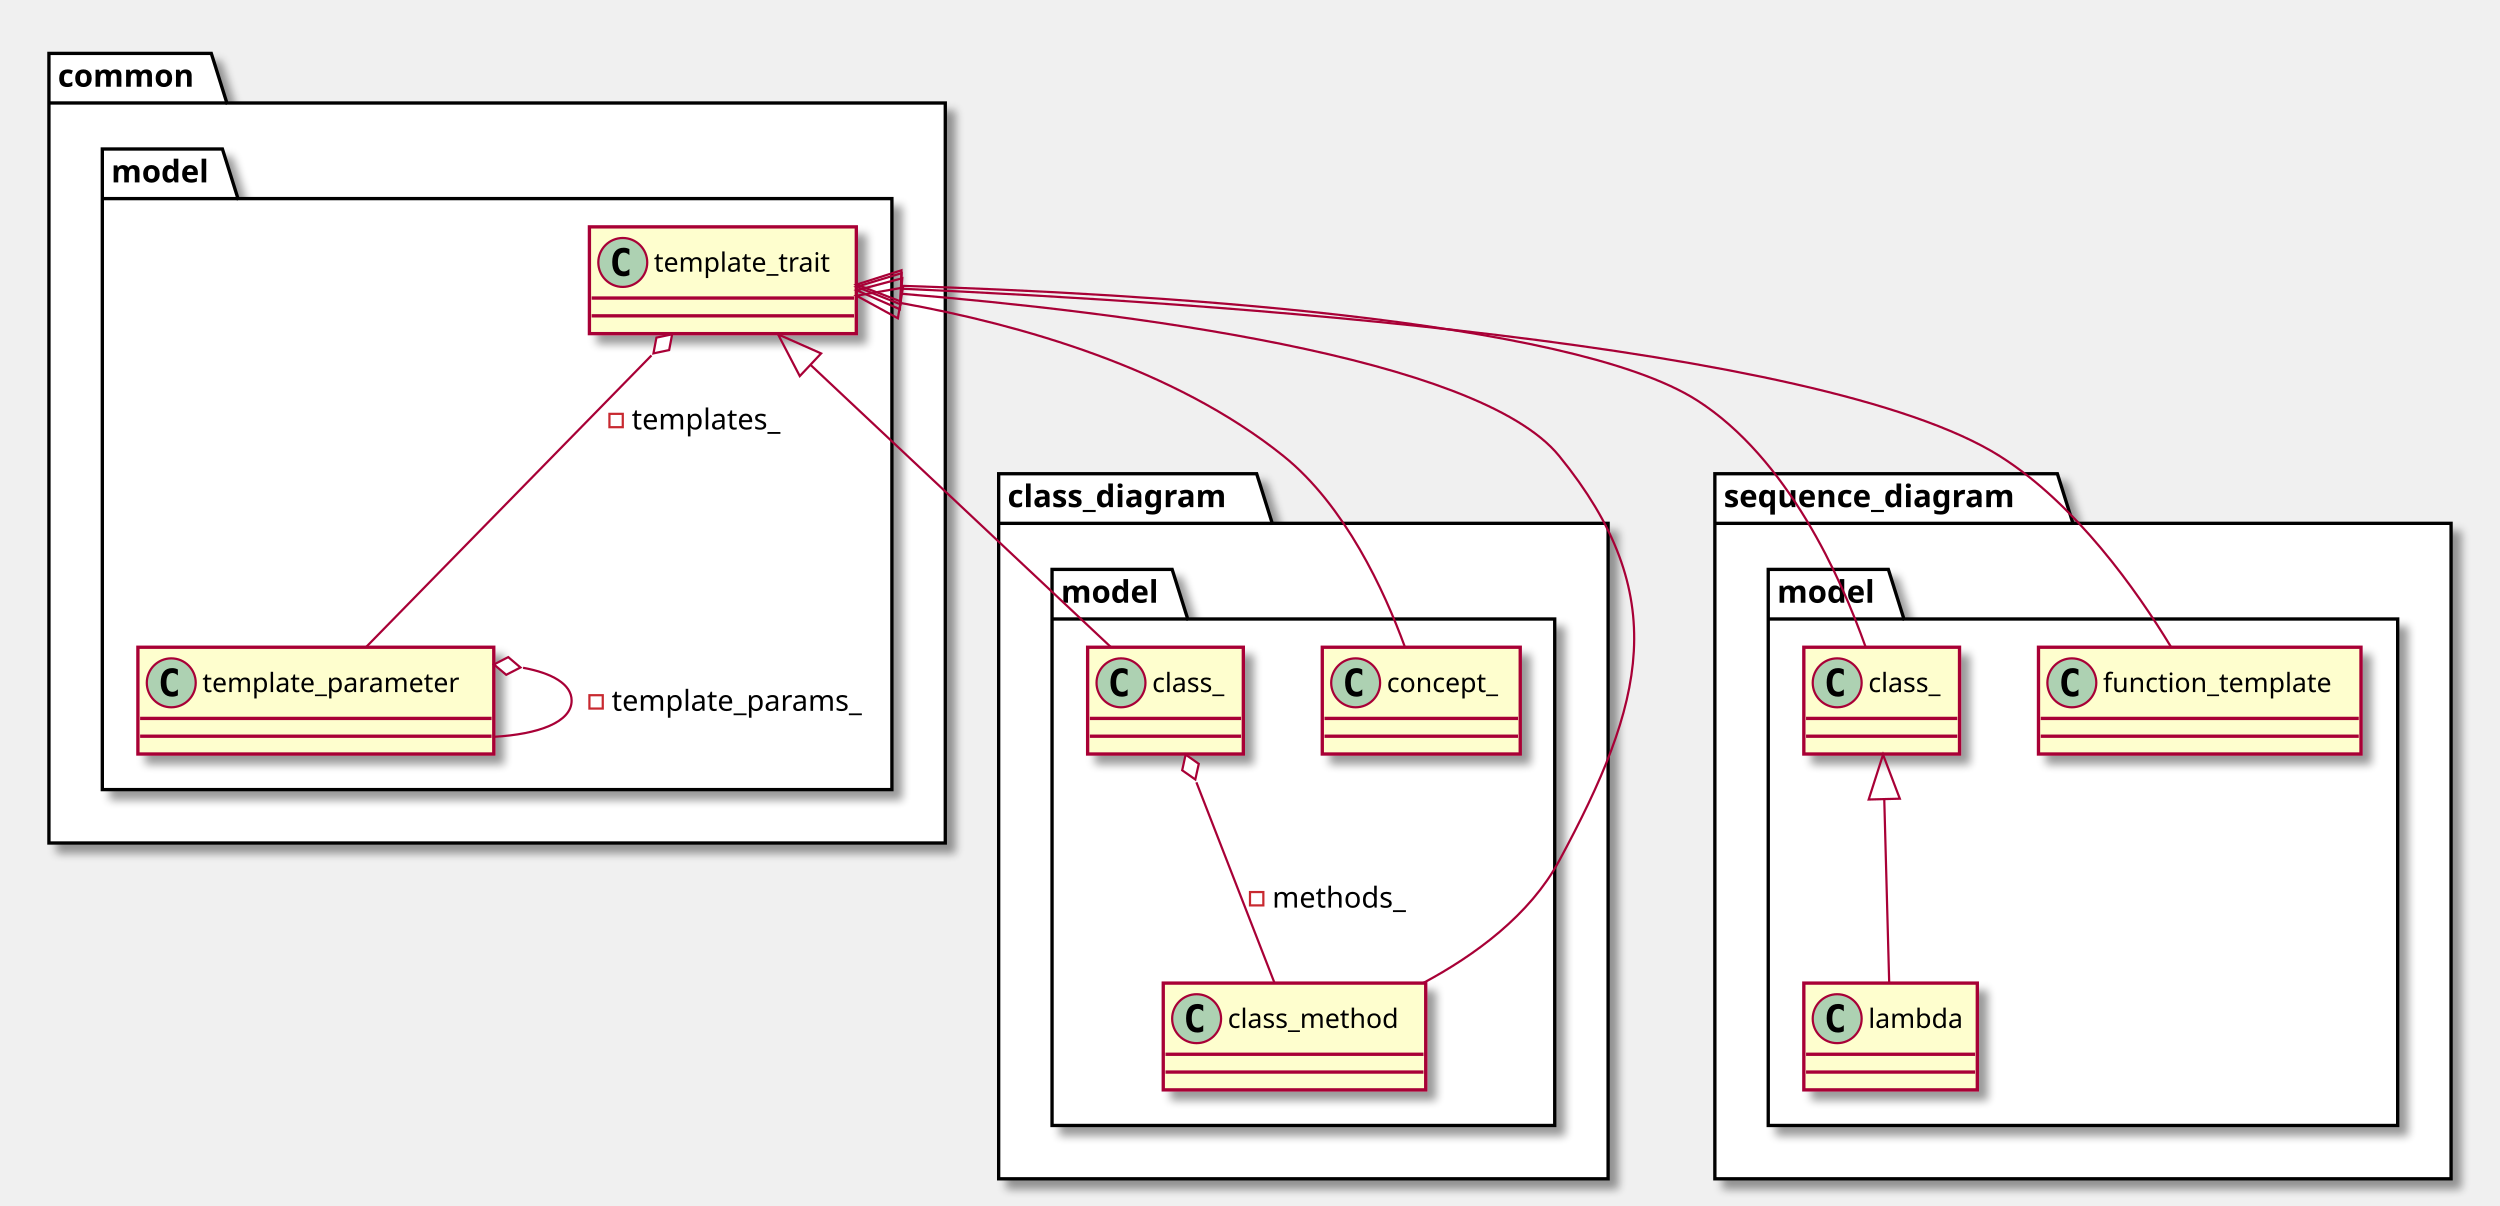
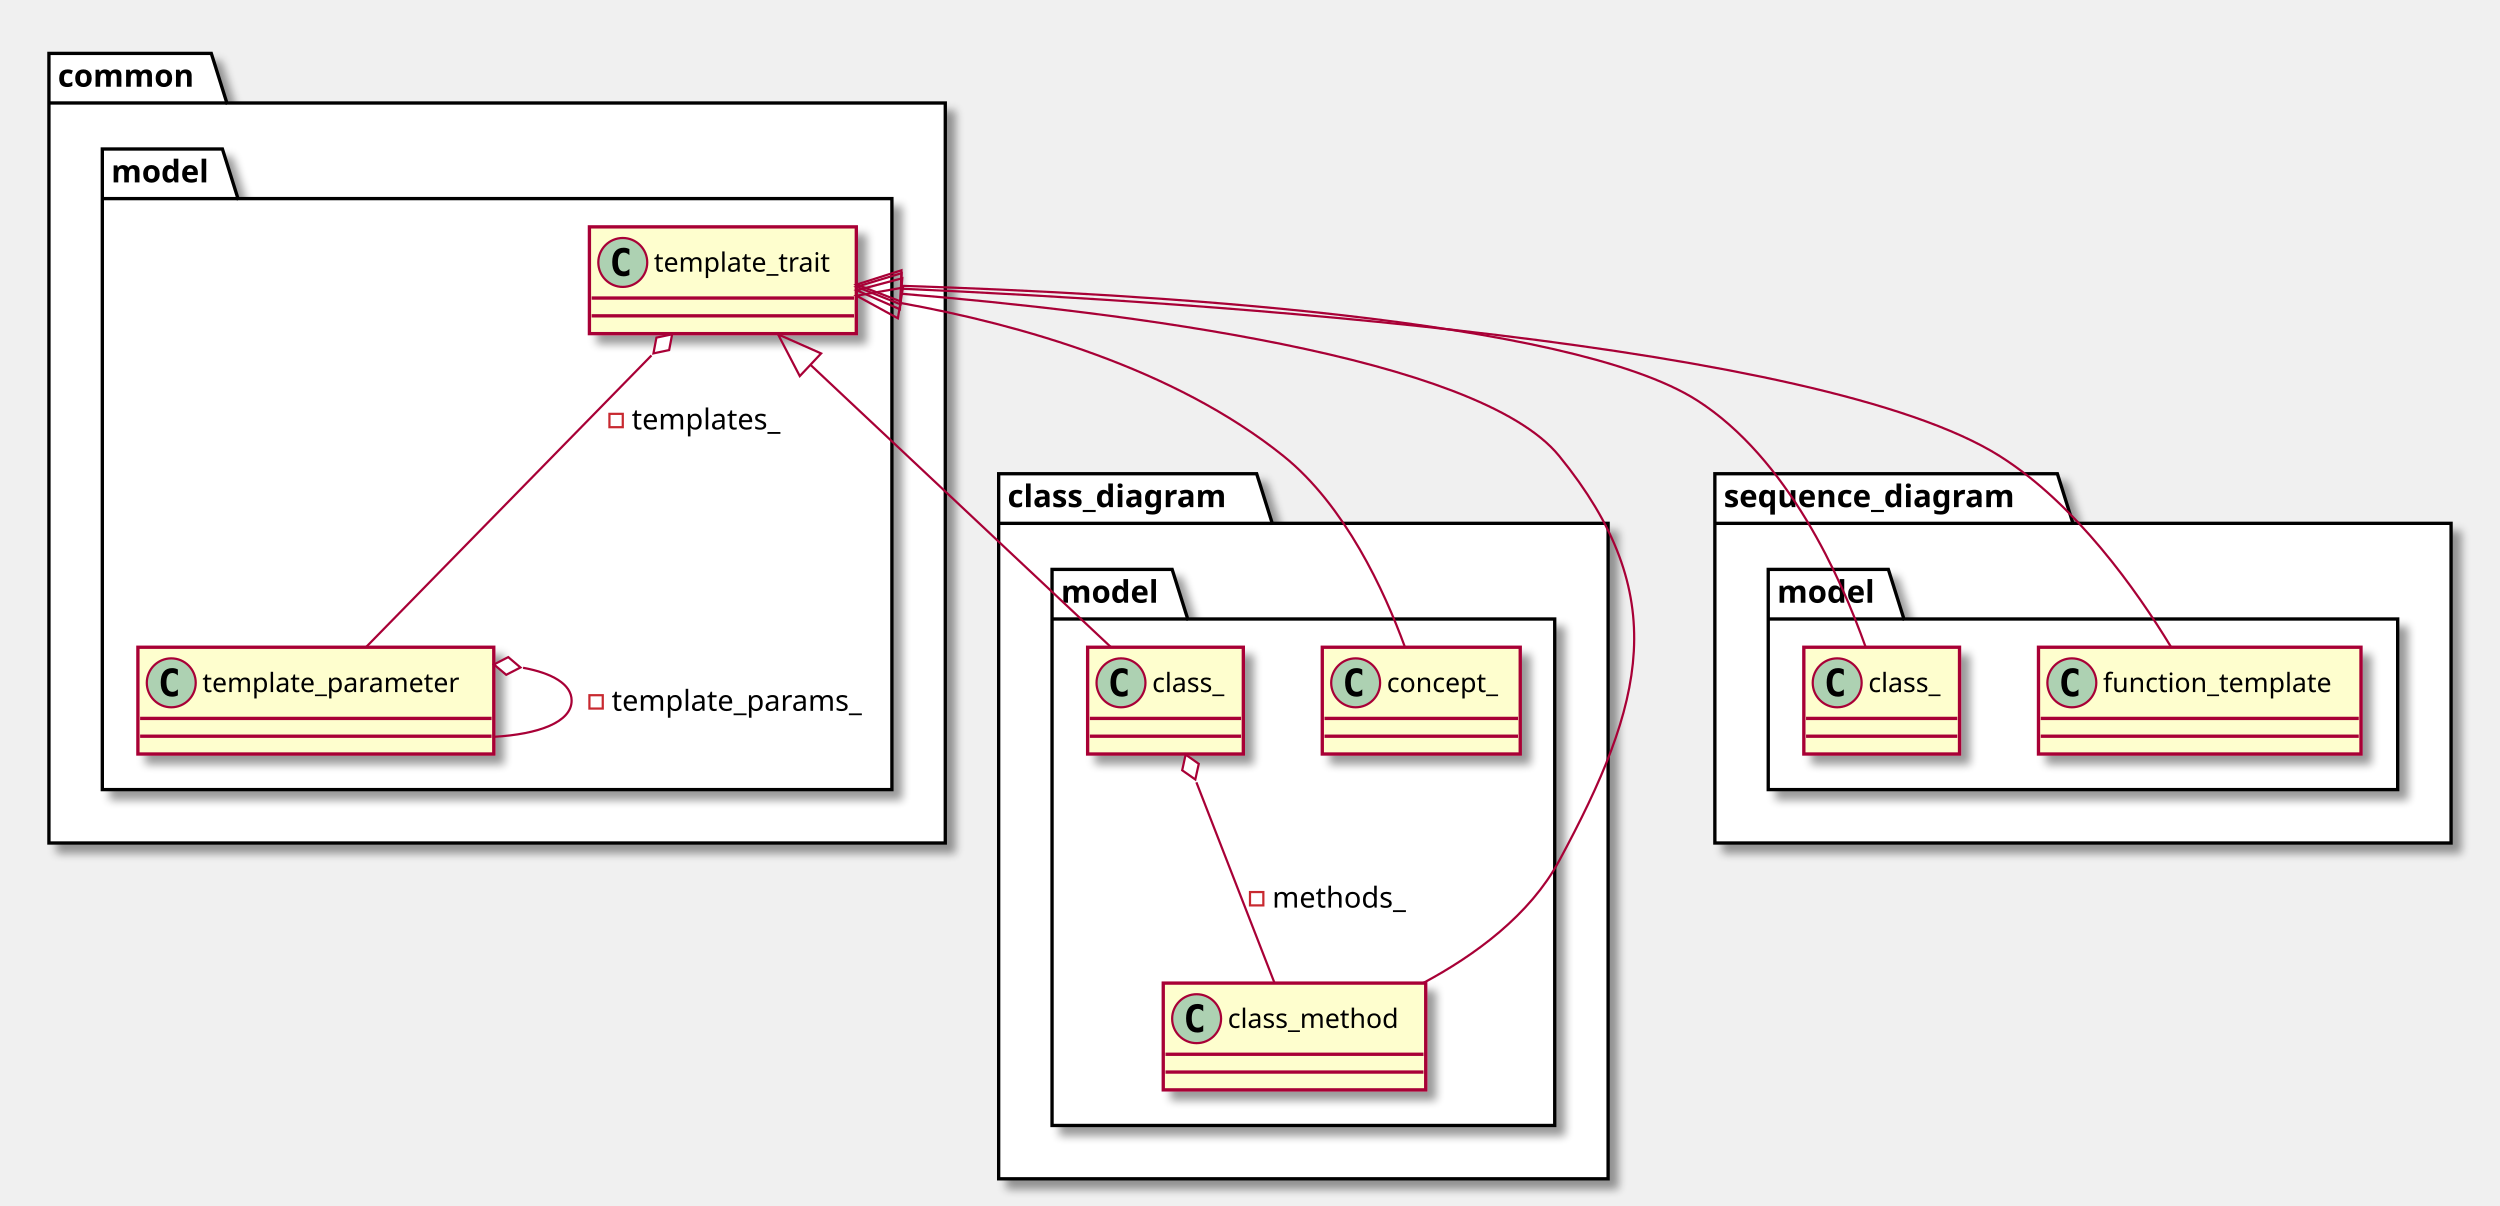
<svg xmlns="http://www.w3.org/2000/svg" xmlns:xlink="http://www.w3.org/1999/xlink" contentScriptType="application/ecmascript" contentStyleType="text/css" height="542px" preserveAspectRatio="none" style="width:1124px;height:542px;" version="1.1" viewBox="0 0 1124 542" width="1124px" zoomAndPan="magnify">
  <defs>
-     <filter height="300%" id="f1e3ty3hnsocau" width="300%" x="-1" y="-1">
+     <filter height="300%" id="fml892zertdzq" width="300%" x="-1" y="-1">
      <feGaussianBlur result="blurOut" stdDeviation="2.0" />
      <feColorMatrix in="blurOut" result="blurOut2" type="matrix" values="0 0 0 0 0 0 0 0 0 0 0 0 0 0 0 0 0 0 .4 0" />
      <feOffset dx="4.0" dy="4.0" in="blurOut2" result="blurOut3" />
      <feBlend in="SourceGraphic" in2="blurOut3" mode="normal" />
    </filter>
  </defs>
  <g>
-     <polygon fill="#FFFFFF" filter="url(#f1e3ty3hnsocau)" points="22,24,95,24,102,46.297,425,46.297,425,379,22,379,22,24" style="stroke: #000000; stroke-width: 1.5;" />
+     <polygon fill="#FFFFFF" filter="url(#fml892zertdzq)" points="22,24,95,24,102,46.297,425,46.297,425,379,22,379,22,24" style="stroke: #000000; stroke-width: 1.5;" />
    <line style="stroke: #000000; stroke-width: 1.5;" x1="22" x2="102" y1="46.297" y2="46.297" />
    <text fill="#000000" font-family="sans-serif" font-size="14" font-weight="bold" lengthAdjust="spacingAndGlyphs" textLength="67" x="26" y="38.995">common</text>
-     <polygon fill="#FFFFFF" filter="url(#f1e3ty3hnsocau)" points="46,67,100,67,107,89.297,401,89.297,401,355,46,355,46,67" style="stroke: #000000; stroke-width: 1.5;" />
+     <polygon fill="#FFFFFF" filter="url(#fml892zertdzq)" points="46,67,100,67,107,89.297,401,89.297,401,355,46,355,46,67" style="stroke: #000000; stroke-width: 1.5;" />
    <line style="stroke: #000000; stroke-width: 1.5;" x1="46" x2="107" y1="89.297" y2="89.297" />
    <text fill="#000000" font-family="sans-serif" font-size="14" font-weight="bold" lengthAdjust="spacingAndGlyphs" textLength="48" x="50" y="81.995">model</text>
-     <polygon fill="#FFFFFF" filter="url(#f1e3ty3hnsocau)" points="449,213,565,213,572,235.297,723,235.297,723,530,449,530,449,213" style="stroke: #000000; stroke-width: 1.5;" />
+     <polygon fill="#FFFFFF" filter="url(#fml892zertdzq)" points="449,213,565,213,572,235.297,723,235.297,723,530,449,530,449,213" style="stroke: #000000; stroke-width: 1.5;" />
    <line style="stroke: #000000; stroke-width: 1.5;" x1="449" x2="572" y1="235.297" y2="235.297" />
    <text fill="#000000" font-family="sans-serif" font-size="14" font-weight="bold" lengthAdjust="spacingAndGlyphs" textLength="110" x="453" y="227.995">class_diagram</text>
-     <polygon fill="#FFFFFF" filter="url(#f1e3ty3hnsocau)" points="473,256,527,256,534,278.297,699,278.297,699,506,473,506,473,256" style="stroke: #000000; stroke-width: 1.5;" />
+     <polygon fill="#FFFFFF" filter="url(#fml892zertdzq)" points="473,256,527,256,534,278.297,699,278.297,699,506,473,506,473,256" style="stroke: #000000; stroke-width: 1.5;" />
    <line style="stroke: #000000; stroke-width: 1.5;" x1="473" x2="534" y1="278.297" y2="278.297" />
    <text fill="#000000" font-family="sans-serif" font-size="14" font-weight="bold" lengthAdjust="spacingAndGlyphs" textLength="48" x="477" y="270.995">model</text>
-     <polygon fill="#FFFFFF" filter="url(#f1e3ty3hnsocau)" points="771,213,925,213,932,235.297,1102,235.297,1102,530,771,530,771,213" style="stroke: #000000; stroke-width: 1.5;" />
+     <polygon fill="#FFFFFF" filter="url(#fml892zertdzq)" points="771,213,925,213,932,235.297,1102,235.297,1102,379,771,379,771,213" style="stroke: #000000; stroke-width: 1.5;" />
    <line style="stroke: #000000; stroke-width: 1.5;" x1="771" x2="932" y1="235.297" y2="235.297" />
    <text fill="#000000" font-family="sans-serif" font-size="14" font-weight="bold" lengthAdjust="spacingAndGlyphs" textLength="148" x="775" y="227.995">sequence_diagram</text>
-     <polygon fill="#FFFFFF" filter="url(#f1e3ty3hnsocau)" points="795,256,849,256,856,278.297,1078,278.297,1078,506,795,506,795,256" style="stroke: #000000; stroke-width: 1.5;" />
+     <polygon fill="#FFFFFF" filter="url(#fml892zertdzq)" points="795,256,849,256,856,278.297,1078,278.297,1078,355,795,355,795,256" style="stroke: #000000; stroke-width: 1.5;" />
    <line style="stroke: #000000; stroke-width: 1.5;" x1="795" x2="856" y1="278.297" y2="278.297" />
    <text fill="#000000" font-family="sans-serif" font-size="14" font-weight="bold" lengthAdjust="spacingAndGlyphs" textLength="48" x="799" y="270.995">model</text>
    <a href="classclanguml_1_1common_1_1model_1_1template__parameter.html" target="_top" title="Represents template parameter, template arguments or concept         constraints" xlink:actuate="onRequest" xlink:href="classclanguml_1_1common_1_1model_1_1template__parameter.html" xlink:show="new" xlink:title="Represents template parameter, template arguments or concept         constraints" xlink:type="simple">
-       <rect fill="#FEFECE" filter="url(#f1e3ty3hnsocau)" height="48" id="C_0000178138562743079529" style="stroke: #A80036; stroke-width: 1.5;" width="160" x="62" y="291" />
+       <rect fill="#FEFECE" filter="url(#fml892zertdzq)" height="48" id="C_0000178138562743079529" style="stroke: #A80036; stroke-width: 1.5;" width="160" x="62" y="291" />
      <ellipse cx="77" cy="307" fill="#ADD1B2" rx="11" ry="11" style="stroke: #A80036; stroke-width: 1.0;" />
      <path d="M79.969,312.641 Q79.391,312.938 78.75,313.078 Q78.109,313.234 77.406,313.234 Q74.906,313.234 73.578,311.594 Q72.266,309.938 72.266,306.812 Q72.266,303.688 73.578,302.031 Q74.906,300.375 77.406,300.375 Q78.109,300.375 78.75,300.531 Q79.406,300.688 79.969,300.984 L79.969,303.703 Q79.344,303.125 78.75,302.859 Q78.156,302.578 77.531,302.578 Q76.188,302.578 75.5,303.656 Q74.812,304.719 74.812,306.812 Q74.812,308.906 75.5,309.984 Q76.188,311.047 77.531,311.047 Q78.156,311.047 78.75,310.781 Q79.344,310.5 79.969,309.922 L79.969,312.641 Z " />
      <text fill="#000000" font-family="sans-serif" font-size="12" lengthAdjust="spacingAndGlyphs" textLength="128" x="91" y="311.154">template_parameter</text>
      <line style="stroke: #A80036; stroke-width: 1.5;" x1="63" x2="221" y1="323" y2="323" />
      <line style="stroke: #A80036; stroke-width: 1.5;" x1="63" x2="221" y1="331" y2="331" />
    </a>
    <a href="classclanguml_1_1common_1_1model_1_1template__trait.html" target="_top" title="Common interface for template diagram elements." xlink:actuate="onRequest" xlink:href="classclanguml_1_1common_1_1model_1_1template__trait.html" xlink:show="new" xlink:title="Common interface for template diagram elements." xlink:type="simple">
-       <rect fill="#FEFECE" filter="url(#f1e3ty3hnsocau)" height="48" id="C_0000464715462505216589" style="stroke: #A80036; stroke-width: 1.5;" width="120" x="265" y="102" />
+       <rect fill="#FEFECE" filter="url(#fml892zertdzq)" height="48" id="C_0000464715462505216589" style="stroke: #A80036; stroke-width: 1.5;" width="120" x="265" y="102" />
      <ellipse cx="280" cy="118" fill="#ADD1B2" rx="11" ry="11" style="stroke: #A80036; stroke-width: 1.0;" />
      <path d="M282.969,123.641 Q282.391,123.938 281.75,124.078 Q281.109,124.234 280.406,124.234 Q277.906,124.234 276.578,122.594 Q275.266,120.938 275.266,117.812 Q275.266,114.688 276.578,113.031 Q277.906,111.375 280.406,111.375 Q281.109,111.375 281.75,111.531 Q282.406,111.688 282.969,111.984 L282.969,114.703 Q282.344,114.125 281.75,113.859 Q281.156,113.578 280.531,113.578 Q279.188,113.578 278.5,114.656 Q277.812,115.719 277.812,117.812 Q277.812,119.906 278.5,120.984 Q279.188,122.047 280.531,122.047 Q281.156,122.047 281.75,121.781 Q282.344,121.5 282.969,120.922 L282.969,123.641 Z " />
      <text fill="#000000" font-family="sans-serif" font-size="12" lengthAdjust="spacingAndGlyphs" textLength="88" x="294" y="122.154">template_trait</text>
      <line style="stroke: #A80036; stroke-width: 1.5;" x1="266" x2="384" y1="134" y2="134" />
      <line style="stroke: #A80036; stroke-width: 1.5;" x1="266" x2="384" y1="142" y2="142" />
    </a>
-     <a href="classclanguml_1_1class__diagram_1_1model_1_1class__method.html" target="_top" title="class_method" xlink:actuate="onRequest" xlink:href="classclanguml_1_1class__diagram_1_1model_1_1class__method.html" xlink:show="new" xlink:title="class_method" xlink:type="simple">
-       <rect fill="#FEFECE" filter="url(#f1e3ty3hnsocau)" height="48" id="C_0000204145716468348671" style="stroke: #A80036; stroke-width: 1.5;" width="118" x="523" y="442" />
+     <a href="classclanguml_1_1class__diagram_1_1model_1_1class__method.html" target="_top" title="Class method model." xlink:actuate="onRequest" xlink:href="classclanguml_1_1class__diagram_1_1model_1_1class__method.html" xlink:show="new" xlink:title="Class method model." xlink:type="simple">
+       <rect fill="#FEFECE" filter="url(#fml892zertdzq)" height="48" id="C_0000204145716468348671" style="stroke: #A80036; stroke-width: 1.5;" width="118" x="523" y="442" />
      <ellipse cx="538" cy="458" fill="#ADD1B2" rx="11" ry="11" style="stroke: #A80036; stroke-width: 1.0;" />
      <path d="M540.969,463.641 Q540.391,463.938 539.75,464.078 Q539.109,464.234 538.406,464.234 Q535.906,464.234 534.578,462.594 Q533.266,460.938 533.266,457.812 Q533.266,454.688 534.578,453.031 Q535.906,451.375 538.406,451.375 Q539.109,451.375 539.75,451.531 Q540.406,451.688 540.969,451.984 L540.969,454.703 Q540.344,454.125 539.75,453.859 Q539.156,453.578 538.531,453.578 Q537.188,453.578 536.5,454.656 Q535.812,455.719 535.812,457.812 Q535.812,459.906 536.5,460.984 Q537.188,462.047 538.531,462.047 Q539.156,462.047 539.75,461.781 Q540.344,461.5 540.969,460.922 L540.969,463.641 Z " />
      <text fill="#000000" font-family="sans-serif" font-size="12" lengthAdjust="spacingAndGlyphs" textLength="86" x="552" y="462.154">class_method</text>
      <line style="stroke: #A80036; stroke-width: 1.5;" x1="524" x2="640" y1="474" y2="474" />
      <line style="stroke: #A80036; stroke-width: 1.5;" x1="524" x2="640" y1="482" y2="482" />
    </a>
    <a href="classclanguml_1_1class__diagram_1_1model_1_1class__.html" target="_top" title="Diagram element representing a class or class template." xlink:actuate="onRequest" xlink:href="classclanguml_1_1class__diagram_1_1model_1_1class__.html" xlink:show="new" xlink:title="Diagram element representing a class or class template." xlink:type="simple">
-       <rect fill="#FEFECE" filter="url(#f1e3ty3hnsocau)" height="48" id="C_0001292034357466653182" style="stroke: #A80036; stroke-width: 1.5;" width="70" x="489" y="291" />
+       <rect fill="#FEFECE" filter="url(#fml892zertdzq)" height="48" id="C_0001292034357466653182" style="stroke: #A80036; stroke-width: 1.5;" width="70" x="489" y="291" />
      <ellipse cx="504" cy="307" fill="#ADD1B2" rx="11" ry="11" style="stroke: #A80036; stroke-width: 1.0;" />
      <path d="M506.969,312.641 Q506.391,312.938 505.75,313.078 Q505.109,313.234 504.406,313.234 Q501.906,313.234 500.578,311.594 Q499.266,309.938 499.266,306.812 Q499.266,303.688 500.578,302.031 Q501.906,300.375 504.406,300.375 Q505.109,300.375 505.75,300.531 Q506.406,300.688 506.969,300.984 L506.969,303.703 Q506.344,303.125 505.75,302.859 Q505.156,302.578 504.531,302.578 Q503.188,302.578 502.5,303.656 Q501.812,304.719 501.812,306.812 Q501.812,308.906 502.5,309.984 Q503.188,311.047 504.531,311.047 Q505.156,311.047 505.75,310.781 Q506.344,310.5 506.969,309.922 L506.969,312.641 Z " />
      <text fill="#000000" font-family="sans-serif" font-size="12" lengthAdjust="spacingAndGlyphs" textLength="38" x="518" y="311.154">class_</text>
      <line style="stroke: #A80036; stroke-width: 1.5;" x1="490" x2="558" y1="323" y2="323" />
      <line style="stroke: #A80036; stroke-width: 1.5;" x1="490" x2="558" y1="331" y2="331" />
    </a>
-     <a href="classclanguml_1_1class__diagram_1_1model_1_1concept__.html" target="_top" title="concept_" xlink:actuate="onRequest" xlink:href="classclanguml_1_1class__diagram_1_1model_1_1concept__.html" xlink:show="new" xlink:title="concept_" xlink:type="simple">
-       <rect fill="#FEFECE" filter="url(#f1e3ty3hnsocau)" height="48" id="C_0001374849051752224500" style="stroke: #A80036; stroke-width: 1.5;" width="89" x="594.5" y="291" />
+     <a href="classclanguml_1_1class__diagram_1_1model_1_1concept__.html" target="_top" title="Model of C++ concept." xlink:actuate="onRequest" xlink:href="classclanguml_1_1class__diagram_1_1model_1_1concept__.html" xlink:show="new" xlink:title="Model of C++ concept." xlink:type="simple">
+       <rect fill="#FEFECE" filter="url(#fml892zertdzq)" height="48" id="C_0001374849051752224500" style="stroke: #A80036; stroke-width: 1.5;" width="89" x="594.5" y="291" />
      <ellipse cx="609.5" cy="307" fill="#ADD1B2" rx="11" ry="11" style="stroke: #A80036; stroke-width: 1.0;" />
      <path d="M612.469,312.641 Q611.891,312.938 611.25,313.078 Q610.609,313.234 609.906,313.234 Q607.406,313.234 606.078,311.594 Q604.766,309.938 604.766,306.812 Q604.766,303.688 606.078,302.031 Q607.406,300.375 609.906,300.375 Q610.609,300.375 611.25,300.531 Q611.906,300.688 612.469,300.984 L612.469,303.703 Q611.844,303.125 611.25,302.859 Q610.656,302.578 610.031,302.578 Q608.688,302.578 608,303.656 Q607.312,304.719 607.312,306.812 Q607.312,308.906 608,309.984 Q608.688,311.047 610.031,311.047 Q610.656,311.047 611.25,310.781 Q611.844,310.5 612.469,309.922 L612.469,312.641 Z " />
      <text fill="#000000" font-family="sans-serif" font-size="12" lengthAdjust="spacingAndGlyphs" textLength="57" x="623.5" y="311.154">concept_</text>
      <line style="stroke: #A80036; stroke-width: 1.5;" x1="595.5" x2="682.5" y1="323" y2="323" />
      <line style="stroke: #A80036; stroke-width: 1.5;" x1="595.5" x2="682.5" y1="331" y2="331" />
    </a>
-     <a href="structclanguml_1_1sequence__diagram_1_1model_1_1class__.html" target="_top" title="class_" xlink:actuate="onRequest" xlink:href="structclanguml_1_1sequence__diagram_1_1model_1_1class__.html" xlink:show="new" xlink:title="class_" xlink:type="simple">
-       <rect fill="#FEFECE" filter="url(#f1e3ty3hnsocau)" height="48" id="C_0000885514871619471610" style="stroke: #A80036; stroke-width: 1.5;" width="70" x="811" y="291" />
+     <a href="structclanguml_1_1sequence__diagram_1_1model_1_1class__.html" target="_top" title="Sequence diagram participant representing a class." xlink:actuate="onRequest" xlink:href="structclanguml_1_1sequence__diagram_1_1model_1_1class__.html" xlink:show="new" xlink:title="Sequence diagram participant representing a class." xlink:type="simple">
+       <rect fill="#FEFECE" filter="url(#fml892zertdzq)" height="48" id="C_0000885514871619471610" style="stroke: #A80036; stroke-width: 1.5;" width="70" x="811" y="291" />
      <ellipse cx="826" cy="307" fill="#ADD1B2" rx="11" ry="11" style="stroke: #A80036; stroke-width: 1.0;" />
      <path d="M828.969,312.641 Q828.391,312.938 827.75,313.078 Q827.109,313.234 826.406,313.234 Q823.906,313.234 822.578,311.594 Q821.266,309.938 821.266,306.812 Q821.266,303.688 822.578,302.031 Q823.906,300.375 826.406,300.375 Q827.109,300.375 827.75,300.531 Q828.406,300.688 828.969,300.984 L828.969,303.703 Q828.344,303.125 827.75,302.859 Q827.156,302.578 826.531,302.578 Q825.188,302.578 824.5,303.656 Q823.812,304.719 823.812,306.812 Q823.812,308.906 824.5,309.984 Q825.188,311.047 826.531,311.047 Q827.156,311.047 827.75,310.781 Q828.344,310.5 828.969,309.922 L828.969,312.641 Z " />
      <text fill="#000000" font-family="sans-serif" font-size="12" lengthAdjust="spacingAndGlyphs" textLength="38" x="840" y="311.154">class_</text>
      <line style="stroke: #A80036; stroke-width: 1.5;" x1="812" x2="880" y1="323" y2="323" />
      <line style="stroke: #A80036; stroke-width: 1.5;" x1="812" x2="880" y1="331" y2="331" />
    </a>
-     <a href="structclanguml_1_1sequence__diagram_1_1model_1_1lambda.html" target="_top" title="lambda" xlink:actuate="onRequest" xlink:href="structclanguml_1_1sequence__diagram_1_1model_1_1lambda.html" xlink:show="new" xlink:title="lambda" xlink:type="simple">
-       <rect fill="#FEFECE" filter="url(#f1e3ty3hnsocau)" height="48" id="C_0001701531547288995691" style="stroke: #A80036; stroke-width: 1.5;" width="78" x="811" y="442" />
-       <ellipse cx="826" cy="458" fill="#ADD1B2" rx="11" ry="11" style="stroke: #A80036; stroke-width: 1.0;" />
-       <path d="M828.969,463.641 Q828.391,463.938 827.75,464.078 Q827.109,464.234 826.406,464.234 Q823.906,464.234 822.578,462.594 Q821.266,460.938 821.266,457.812 Q821.266,454.688 822.578,453.031 Q823.906,451.375 826.406,451.375 Q827.109,451.375 827.75,451.531 Q828.406,451.688 828.969,451.984 L828.969,454.703 Q828.344,454.125 827.75,453.859 Q827.156,453.578 826.531,453.578 Q825.188,453.578 824.5,454.656 Q823.812,455.719 823.812,457.812 Q823.812,459.906 824.5,460.984 Q825.188,462.047 826.531,462.047 Q827.156,462.047 827.75,461.781 Q828.344,461.5 828.969,460.922 L828.969,463.641 Z " />
-       <text fill="#000000" font-family="sans-serif" font-size="12" lengthAdjust="spacingAndGlyphs" textLength="46" x="840" y="462.154">lambda</text>
-       <line style="stroke: #A80036; stroke-width: 1.5;" x1="812" x2="888" y1="474" y2="474" />
-       <line style="stroke: #A80036; stroke-width: 1.5;" x1="812" x2="888" y1="482" y2="482" />
-     </a>
-     <a href="structclanguml_1_1sequence__diagram_1_1model_1_1function__template.html" target="_top" title="function_template" xlink:actuate="onRequest" xlink:href="structclanguml_1_1sequence__diagram_1_1model_1_1function__template.html" xlink:show="new" xlink:title="function_template" xlink:type="simple">
-       <rect fill="#FEFECE" filter="url(#f1e3ty3hnsocau)" height="48" id="C_0002280191967493310558" style="stroke: #A80036; stroke-width: 1.5;" width="145" x="916.5" y="291" />
+     <a href="structclanguml_1_1sequence__diagram_1_1model_1_1function__template.html" target="_top" title="Participant model representing a function template." xlink:actuate="onRequest" xlink:href="structclanguml_1_1sequence__diagram_1_1model_1_1function__template.html" xlink:show="new" xlink:title="Participant model representing a function template." xlink:type="simple">
+       <rect fill="#FEFECE" filter="url(#fml892zertdzq)" height="48" id="C_0002280191967493310558" style="stroke: #A80036; stroke-width: 1.5;" width="145" x="916.5" y="291" />
      <ellipse cx="931.5" cy="307" fill="#ADD1B2" rx="11" ry="11" style="stroke: #A80036; stroke-width: 1.0;" />
      <path d="M934.469,312.641 Q933.891,312.938 933.25,313.078 Q932.609,313.234 931.906,313.234 Q929.406,313.234 928.078,311.594 Q926.766,309.938 926.766,306.812 Q926.766,303.688 928.078,302.031 Q929.406,300.375 931.906,300.375 Q932.609,300.375 933.25,300.531 Q933.906,300.688 934.469,300.984 L934.469,303.703 Q933.844,303.125 933.25,302.859 Q932.656,302.578 932.031,302.578 Q930.688,302.578 930,303.656 Q929.312,304.719 929.312,306.812 Q929.312,308.906 930,309.984 Q930.688,311.047 932.031,311.047 Q932.656,311.047 933.25,310.781 Q933.844,310.5 934.469,309.922 L934.469,312.641 Z " />
      <text fill="#000000" font-family="sans-serif" font-size="12" lengthAdjust="spacingAndGlyphs" textLength="113" x="945.5" y="311.154">function_template</text>
      <line style="stroke: #A80036; stroke-width: 1.5;" x1="917.5" x2="1060.5" y1="323" y2="323" />
      <line style="stroke: #A80036; stroke-width: 1.5;" x1="917.5" x2="1060.5" y1="331" y2="331" />
    </a>
    <path d="M235.17,300.23 C248.24,302.64 257,307.57 257,315 C257,324.71 242.06,330.14 222.08,331.27 " fill="none" id="C_0000178138562743079529&lt;-C_0000178138562743079529" style="stroke: #A80036; stroke-width: 1.0;" />
    <polygon fill="#FFFFFF" points="222.08,298.73,227.583,303.389,234.001,300.101,228.498,295.442,222.08,298.73" style="stroke: #A80036; stroke-width: 1.0;" />
    <rect fill="none" height="6" style="stroke: #C82930; stroke-width: 1.0;" width="6" x="265" y="312.566" />
    <text fill="#000000" font-family="sans-serif" font-size="13" lengthAdjust="spacingAndGlyphs" textLength="121" x="275" y="319.567">template_params_</text>
    <path d="M292.9,159.8 C256.1,197.4 196.73,258.08 164.52,290.99 " fill="none" id="C_0000464715462505216589&lt;-C_0000178138562743079529" style="stroke: #A80036; stroke-width: 1.0;" />
    <polygon fill="#FFFFFF" points="302.19,150.31,295.134,151.796,293.791,158.881,300.847,157.395,302.19,150.31" style="stroke: #A80036; stroke-width: 1.0;" />
    <rect fill="none" height="6" style="stroke: #C82930; stroke-width: 1.0;" width="6" x="274" y="186.066" />
    <text fill="#000000" font-family="sans-serif" font-size="13" lengthAdjust="spacingAndGlyphs" textLength="72" x="284" y="193.067">templates_</text>
    <path d="M405.35,132.08 C504.49,140.23 664.46,160.11 701,205 C752.06,267.74 739.45,315.83 701,387 C687.79,411.45 663.21,429.47 639.8,442 " fill="none" id="C_0000464715462505216589&lt;-C_0000204145716468348671" style="stroke: #A80036; stroke-width: 1.0;" />
    <polygon fill="none" points="404.58,139.05,385.19,130.52,405.67,125.09,404.58,139.05" style="stroke: #A80036; stroke-width: 1.0;" />
    <path d="M537.9,351.72 C548.79,379.69 563.62,417.78 573,441.88 " fill="none" id="C_0001292034357466653182&lt;-C_0000204145716468348671" style="stroke: #A80036; stroke-width: 1.0;" />
    <polygon fill="#FFFFFF" points="533.06,339.28,531.508,346.322,537.412,350.463,538.964,343.421,533.06,339.28" style="stroke: #A80036; stroke-width: 1.0;" />
    <rect fill="none" height="6" style="stroke: #C82930; stroke-width: 1.0;" width="6" x="562" y="401.066" />
    <text fill="#000000" font-family="sans-serif" font-size="13" lengthAdjust="spacingAndGlyphs" textLength="64" x="572" y="408.067">methods_</text>
    <path d="M364.6,164.22 C404.82,202.01 465.83,259.34 499.51,290.99 " fill="none" id="C_0000464715462505216589&lt;-C_0001292034357466653182" style="stroke: #A80036; stroke-width: 1.0;" />
    <polygon fill="none" points="359.58,169.1,349.8,150.31,369.17,158.9,359.58,169.1" style="stroke: #A80036; stroke-width: 1.0;" />
    <path d="M405.09,136.25 C458.55,145.9 527.8,165.47 577,205 C604.83,227.36 622.45,265.81 631.52,290.55 " fill="none" id="C_0000464715462505216589&lt;-C_0001374849051752224500" style="stroke: #A80036; stroke-width: 1.0;" />
    <polygon fill="none" points="403.69,143.11,385.09,132.96,405.96,129.3,403.69,143.11" style="stroke: #A80036; stroke-width: 1.0;" />
    <path d="M405.29,128.51 C515.18,131.96 705.39,143.21 763,180 C803.71,206 827.74,259.84 838.74,290.78 " fill="none" id="C_0000464715462505216589&lt;-C_0000885514871619471610" style="stroke: #A80036; stroke-width: 1.0;" />
    <polygon fill="none" points="404.89,135.51,385.1,127.94,405.29,121.51,404.89,135.51" style="stroke: #A80036; stroke-width: 1.0;" />
-     <path d="M847.17,359.54 C847.89,386.47 848.79,419.96 849.38,441.88 " fill="none" id="C_0000885514871619471610&lt;-C_0001701531547288995691" style="stroke: #A80036; stroke-width: 1.0;" />
-     <polygon fill="none" points="840.16,359.46,846.62,339.28,854.16,359.09,840.16,359.46" style="stroke: #A80036; stroke-width: 1.0;" />
    <path d="M405.22,129.8 C543.21,135.94 818.44,154.31 899,205 C933.27,226.56 960.75,265.61 975.96,290.65 " fill="none" id="C_0000464715462505216589&lt;-C_0002280191967493310558" style="stroke: #A80036; stroke-width: 1.0;" />
    <polygon fill="none" points="404.79,136.79,385.1,128.95,405.38,122.8,404.79,136.79" style="stroke: #A80036; stroke-width: 1.0;" />
  </g>
</svg>
